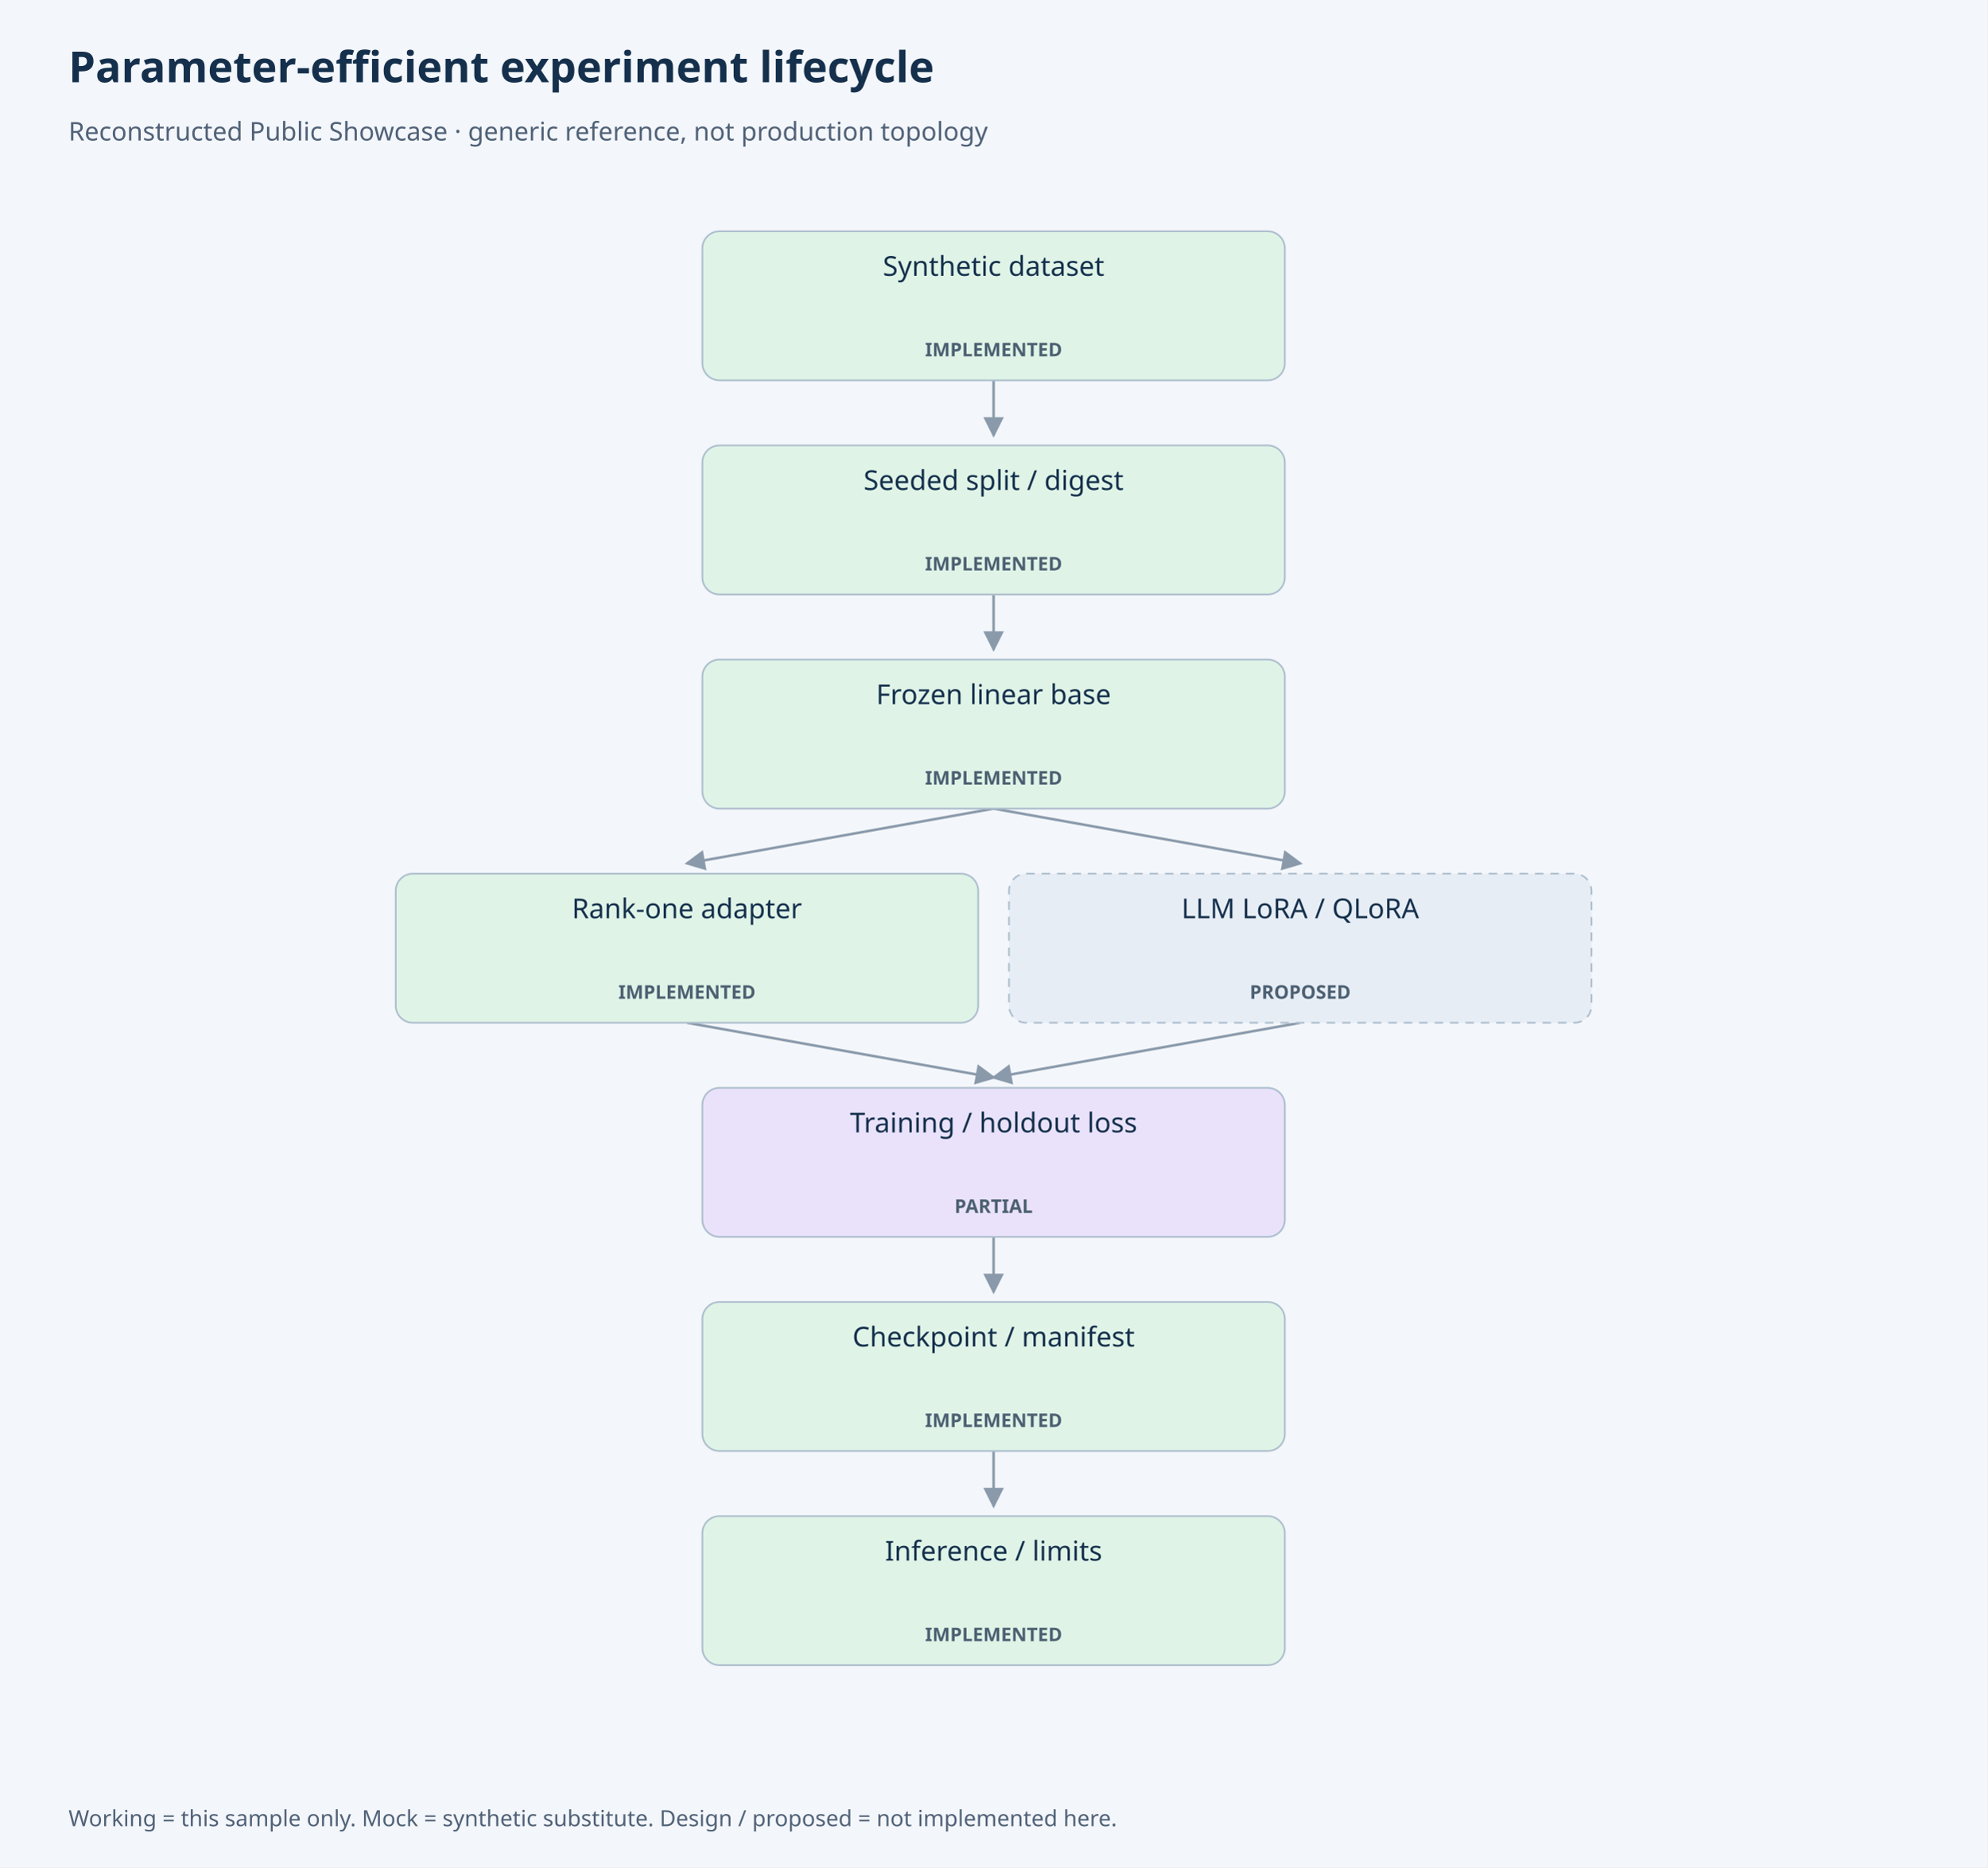
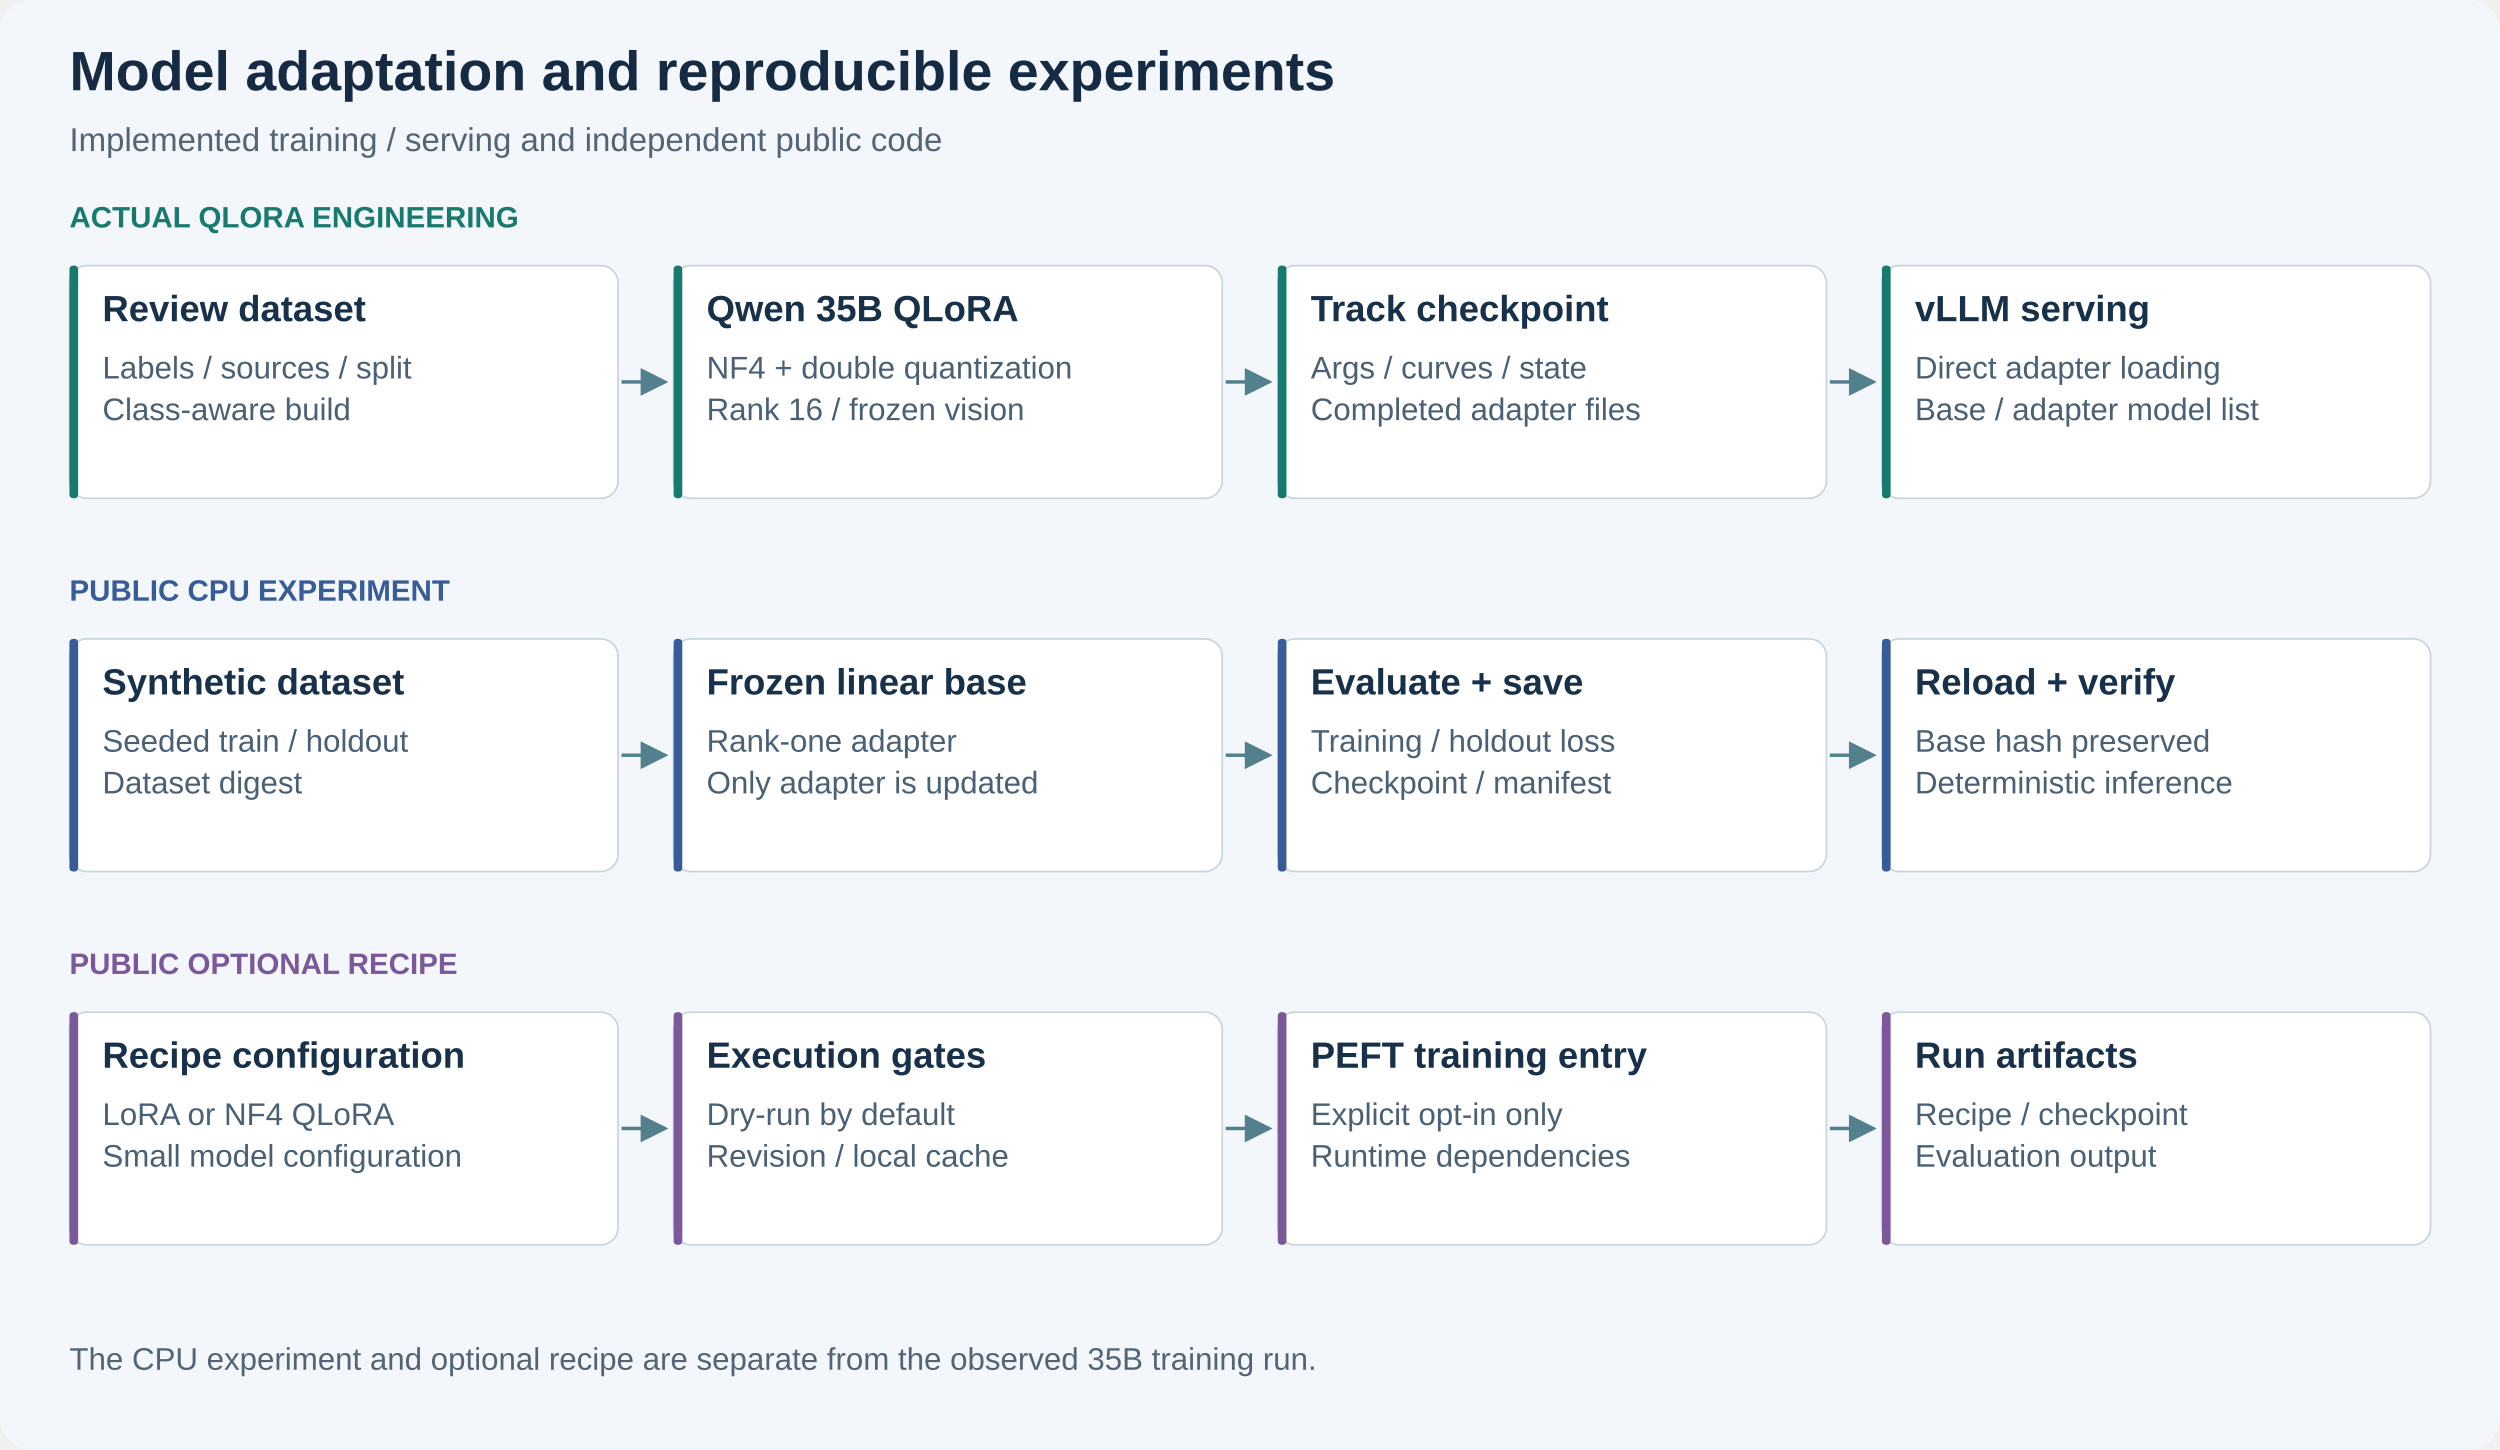
- <svg xmlns="http://www.w3.org/2000/svg" width="1160" height="1090" viewBox="0 0 1160 1090" role="img" aria-labelledby="title desc">
+ <svg xmlns="http://www.w3.org/2000/svg" width="1440" height="835" viewBox="0 0 1440 835" role="img" aria-labelledby="title desc">
  <defs>
    <marker id="arrow" markerWidth="8" markerHeight="8" refX="7" refY="4" orient="auto">
-       <path d="M0 0 L8 4 L0 8" fill="#8a9aab" />
+       <path d="M0 0L8 4L0 8" fill="#53808d" />
    </marker>
  </defs>
-   <rect width="1160" height="1090" fill="#f3f6fa" />
-   <text x="40" y="48" font-family="sans-serif" font-size="25" font-weight="700" fill="#15304c">Parameter-efficient experiment lifecycle</text>
-   <text x="40" y="82" font-family="sans-serif" font-size="15" fill="#506177">Reconstructed Public Showcase · generic reference, not production topology</text>
-   <path d="M580 222 L580 254" stroke="#8a9aab" stroke-width="1.5" fill="none" marker-end="url(#arrow)" />
-   <path d="M580 347 L580 379" stroke="#8a9aab" stroke-width="1.5" fill="none" marker-end="url(#arrow)" />
-   <path d="M580 472 L401 504" stroke="#8a9aab" stroke-width="1.5" fill="none" marker-end="url(#arrow)" />
-   <path d="M580 472 L759 504" stroke="#8a9aab" stroke-width="1.5" fill="none" marker-end="url(#arrow)" />
-   <path d="M401 597 L580 629" stroke="#8a9aab" stroke-width="1.5" fill="none" marker-end="url(#arrow)" />
-   <path d="M759 597 L580 629" stroke="#8a9aab" stroke-width="1.5" fill="none" marker-end="url(#arrow)" />
-   <path d="M580 722 L580 754" stroke="#8a9aab" stroke-width="1.5" fill="none" marker-end="url(#arrow)" />
-   <path d="M580 847 L580 879" stroke="#8a9aab" stroke-width="1.5" fill="none" marker-end="url(#arrow)" />
-   <rect x="410" y="135" width="340" height="87" rx="10" fill="#dff3e7" stroke="#aebfce" />
-   <text x="580" y="161" text-anchor="middle" font-family="sans-serif" font-size="16" fill="#15304c">Synthetic dataset</text>
-   <text x="580" y="208" text-anchor="middle" font-family="sans-serif" font-size="11" font-weight="700" fill="#4c6072">IMPLEMENTED</text>
-   <rect x="410" y="260" width="340" height="87" rx="10" fill="#dff3e7" stroke="#aebfce" />
-   <text x="580" y="286" text-anchor="middle" font-family="sans-serif" font-size="16" fill="#15304c">Seeded split / digest</text>
-   <text x="580" y="333" text-anchor="middle" font-family="sans-serif" font-size="11" font-weight="700" fill="#4c6072">IMPLEMENTED</text>
-   <rect x="410" y="385" width="340" height="87" rx="10" fill="#dff3e7" stroke="#aebfce" />
-   <text x="580" y="411" text-anchor="middle" font-family="sans-serif" font-size="16" fill="#15304c">Frozen linear base</text>
-   <text x="580" y="458" text-anchor="middle" font-family="sans-serif" font-size="11" font-weight="700" fill="#4c6072">IMPLEMENTED</text>
-   <rect x="231" y="510" width="340" height="87" rx="10" fill="#dff3e7" stroke="#aebfce" />
-   <text x="401" y="536" text-anchor="middle" font-family="sans-serif" font-size="16" fill="#15304c">Rank-one adapter</text>
-   <text x="401" y="583" text-anchor="middle" font-family="sans-serif" font-size="11" font-weight="700" fill="#4c6072">IMPLEMENTED</text>
-   <rect x="589" y="510" width="340" height="87" rx="10" fill="#e7edf5" stroke="#aebfce" stroke-dasharray="5 4" />
-   <text x="759" y="536" text-anchor="middle" font-family="sans-serif" font-size="16" fill="#15304c">LLM LoRA / QLoRA</text>
-   <text x="759" y="583" text-anchor="middle" font-family="sans-serif" font-size="11" font-weight="700" fill="#4c6072">PROPOSED</text>
-   <rect x="410" y="635" width="340" height="87" rx="10" fill="#e9e2fa" stroke="#aebfce" />
-   <text x="580" y="661" text-anchor="middle" font-family="sans-serif" font-size="16" fill="#15304c">Training / holdout loss</text>
-   <text x="580" y="708" text-anchor="middle" font-family="sans-serif" font-size="11" font-weight="700" fill="#4c6072">PARTIAL</text>
-   <rect x="410" y="760" width="340" height="87" rx="10" fill="#dff3e7" stroke="#aebfce" />
-   <text x="580" y="786" text-anchor="middle" font-family="sans-serif" font-size="16" fill="#15304c">Checkpoint / manifest</text>
-   <text x="580" y="833" text-anchor="middle" font-family="sans-serif" font-size="11" font-weight="700" fill="#4c6072">IMPLEMENTED</text>
-   <rect x="410" y="885" width="340" height="87" rx="10" fill="#dff3e7" stroke="#aebfce" />
-   <text x="580" y="911" text-anchor="middle" font-family="sans-serif" font-size="16" fill="#15304c">Inference / limits</text>
-   <text x="580" y="958" text-anchor="middle" font-family="sans-serif" font-size="11" font-weight="700" fill="#4c6072">IMPLEMENTED</text>
-   <text x="40" y="1066" font-family="sans-serif" font-size="13" fill="#506177">Working = this sample only. Mock = synthetic substitute. Design / proposed = not implemented here.</text>
+   <rect width="1440" height="835" rx="18" fill="#f3f6fa" />
+   <g font-family="Arial, sans-serif">
+     <text x="40" y="52" font-size="32" font-weight="700" fill="#142b43">Model adaptation and reproducible experiments</text>
+     <text x="40" y="87" font-size="19" fill="#536477">Implemented training / serving and independent public code</text>
+     <text x="40" y="131" font-size="17" font-weight="700" fill="#18796e">ACTUAL QLORA ENGINEERING</text>
+     <g data-node="n0_0">
+       <rect x="40.0" y="153" width="316.0" height="134" rx="10" fill="#fff" stroke="#c8d5df" />
+       <rect x="40.0" y="153" width="5" height="134" rx="2" fill="#18796e" />
+       <text x="59.0" y="185" font-size="21" font-weight="700" fill="#17314b">Review dataset</text>
+       <text x="59.0" y="218" font-size="18" fill="#4a6075">Labels / sources / split</text>
+       <text x="59.0" y="242" font-size="18" fill="#4a6075">Class-aware build</text>
+     </g>
+     <path d="M358.0 220 H383.0" stroke="#53808d" stroke-width="2" fill="none" marker-end="url(#arrow)" />
+     <g data-node="n0_1">
+       <rect x="388.0" y="153" width="316.0" height="134" rx="10" fill="#fff" stroke="#c8d5df" />
+       <rect x="388.0" y="153" width="5" height="134" rx="2" fill="#18796e" />
+       <text x="407.0" y="185" font-size="21" font-weight="700" fill="#17314b">Qwen 35B QLoRA</text>
+       <text x="407.0" y="218" font-size="18" fill="#4a6075">NF4 + double quantization</text>
+       <text x="407.0" y="242" font-size="18" fill="#4a6075">Rank 16 / frozen vision</text>
+     </g>
+     <path d="M706.0 220 H731.0" stroke="#53808d" stroke-width="2" fill="none" marker-end="url(#arrow)" />
+     <g data-node="n0_2">
+       <rect x="736.0" y="153" width="316.0" height="134" rx="10" fill="#fff" stroke="#c8d5df" />
+       <rect x="736.0" y="153" width="5" height="134" rx="2" fill="#18796e" />
+       <text x="755.0" y="185" font-size="21" font-weight="700" fill="#17314b">Track checkpoint</text>
+       <text x="755.0" y="218" font-size="18" fill="#4a6075">Args / curves / state</text>
+       <text x="755.0" y="242" font-size="18" fill="#4a6075">Completed adapter files</text>
+     </g>
+     <path d="M1054.0 220 H1079.0" stroke="#53808d" stroke-width="2" fill="none" marker-end="url(#arrow)" />
+     <g data-node="n0_3">
+       <rect x="1084.0" y="153" width="316.0" height="134" rx="10" fill="#fff" stroke="#c8d5df" />
+       <rect x="1084.0" y="153" width="5" height="134" rx="2" fill="#18796e" />
+       <text x="1103.0" y="185" font-size="21" font-weight="700" fill="#17314b">vLLM serving</text>
+       <text x="1103.0" y="218" font-size="18" fill="#4a6075">Direct adapter loading</text>
+       <text x="1103.0" y="242" font-size="18" fill="#4a6075">Base / adapter model list</text>
+     </g>
+     <text x="40" y="346" font-size="17" font-weight="700" fill="#375c98">PUBLIC CPU EXPERIMENT</text>
+     <g data-node="n1_0">
+       <rect x="40.0" y="368" width="316.0" height="134" rx="10" fill="#fff" stroke="#c8d5df" />
+       <rect x="40.0" y="368" width="5" height="134" rx="2" fill="#375c98" />
+       <text x="59.0" y="400" font-size="21" font-weight="700" fill="#17314b">Synthetic dataset</text>
+       <text x="59.0" y="433" font-size="18" fill="#4a6075">Seeded train / holdout</text>
+       <text x="59.0" y="457" font-size="18" fill="#4a6075">Dataset digest</text>
+     </g>
+     <path d="M358.0 435 H383.0" stroke="#53808d" stroke-width="2" fill="none" marker-end="url(#arrow)" />
+     <g data-node="n1_1">
+       <rect x="388.0" y="368" width="316.0" height="134" rx="10" fill="#fff" stroke="#c8d5df" />
+       <rect x="388.0" y="368" width="5" height="134" rx="2" fill="#375c98" />
+       <text x="407.0" y="400" font-size="21" font-weight="700" fill="#17314b">Frozen linear base</text>
+       <text x="407.0" y="433" font-size="18" fill="#4a6075">Rank-one adapter</text>
+       <text x="407.0" y="457" font-size="18" fill="#4a6075">Only adapter is updated</text>
+     </g>
+     <path d="M706.0 435 H731.0" stroke="#53808d" stroke-width="2" fill="none" marker-end="url(#arrow)" />
+     <g data-node="n1_2">
+       <rect x="736.0" y="368" width="316.0" height="134" rx="10" fill="#fff" stroke="#c8d5df" />
+       <rect x="736.0" y="368" width="5" height="134" rx="2" fill="#375c98" />
+       <text x="755.0" y="400" font-size="21" font-weight="700" fill="#17314b">Evaluate + save</text>
+       <text x="755.0" y="433" font-size="18" fill="#4a6075">Training / holdout loss</text>
+       <text x="755.0" y="457" font-size="18" fill="#4a6075">Checkpoint / manifest</text>
+     </g>
+     <path d="M1054.0 435 H1079.0" stroke="#53808d" stroke-width="2" fill="none" marker-end="url(#arrow)" />
+     <g data-node="n1_3">
+       <rect x="1084.0" y="368" width="316.0" height="134" rx="10" fill="#fff" stroke="#c8d5df" />
+       <rect x="1084.0" y="368" width="5" height="134" rx="2" fill="#375c98" />
+       <text x="1103.0" y="400" font-size="21" font-weight="700" fill="#17314b">Reload + verify</text>
+       <text x="1103.0" y="433" font-size="18" fill="#4a6075">Base hash preserved</text>
+       <text x="1103.0" y="457" font-size="18" fill="#4a6075">Deterministic inference</text>
+     </g>
+     <text x="40" y="561" font-size="17" font-weight="700" fill="#7a5899">PUBLIC OPTIONAL RECIPE</text>
+     <g data-node="n2_0">
+       <rect x="40.0" y="583" width="316.0" height="134" rx="10" fill="#fff" stroke="#c8d5df" />
+       <rect x="40.0" y="583" width="5" height="134" rx="2" fill="#7a5899" />
+       <text x="59.0" y="615" font-size="21" font-weight="700" fill="#17314b">Recipe configuration</text>
+       <text x="59.0" y="648" font-size="18" fill="#4a6075">LoRA or NF4 QLoRA</text>
+       <text x="59.0" y="672" font-size="18" fill="#4a6075">Small model configuration</text>
+     </g>
+     <path d="M358.0 650 H383.0" stroke="#53808d" stroke-width="2" fill="none" marker-end="url(#arrow)" />
+     <g data-node="n2_1">
+       <rect x="388.0" y="583" width="316.0" height="134" rx="10" fill="#fff" stroke="#c8d5df" />
+       <rect x="388.0" y="583" width="5" height="134" rx="2" fill="#7a5899" />
+       <text x="407.0" y="615" font-size="21" font-weight="700" fill="#17314b">Execution gates</text>
+       <text x="407.0" y="648" font-size="18" fill="#4a6075">Dry-run by default</text>
+       <text x="407.0" y="672" font-size="18" fill="#4a6075">Revision / local cache</text>
+     </g>
+     <path d="M706.0 650 H731.0" stroke="#53808d" stroke-width="2" fill="none" marker-end="url(#arrow)" />
+     <g data-node="n2_2">
+       <rect x="736.0" y="583" width="316.0" height="134" rx="10" fill="#fff" stroke="#c8d5df" />
+       <rect x="736.0" y="583" width="5" height="134" rx="2" fill="#7a5899" />
+       <text x="755.0" y="615" font-size="21" font-weight="700" fill="#17314b">PEFT training entry</text>
+       <text x="755.0" y="648" font-size="18" fill="#4a6075">Explicit opt-in only</text>
+       <text x="755.0" y="672" font-size="18" fill="#4a6075">Runtime dependencies</text>
+     </g>
+     <path d="M1054.0 650 H1079.0" stroke="#53808d" stroke-width="2" fill="none" marker-end="url(#arrow)" />
+     <g data-node="n2_3">
+       <rect x="1084.0" y="583" width="316.0" height="134" rx="10" fill="#fff" stroke="#c8d5df" />
+       <rect x="1084.0" y="583" width="5" height="134" rx="2" fill="#7a5899" />
+       <text x="1103.0" y="615" font-size="21" font-weight="700" fill="#17314b">Run artifacts</text>
+       <text x="1103.0" y="648" font-size="18" fill="#4a6075">Recipe / checkpoint</text>
+       <text x="1103.0" y="672" font-size="18" fill="#4a6075">Evaluation output</text>
+     </g>
+     <text x="40" y="789" font-size="18" fill="#536477">The CPU experiment and optional recipe are separate from the observed 35B training run.</text>
+   </g>
</svg>
